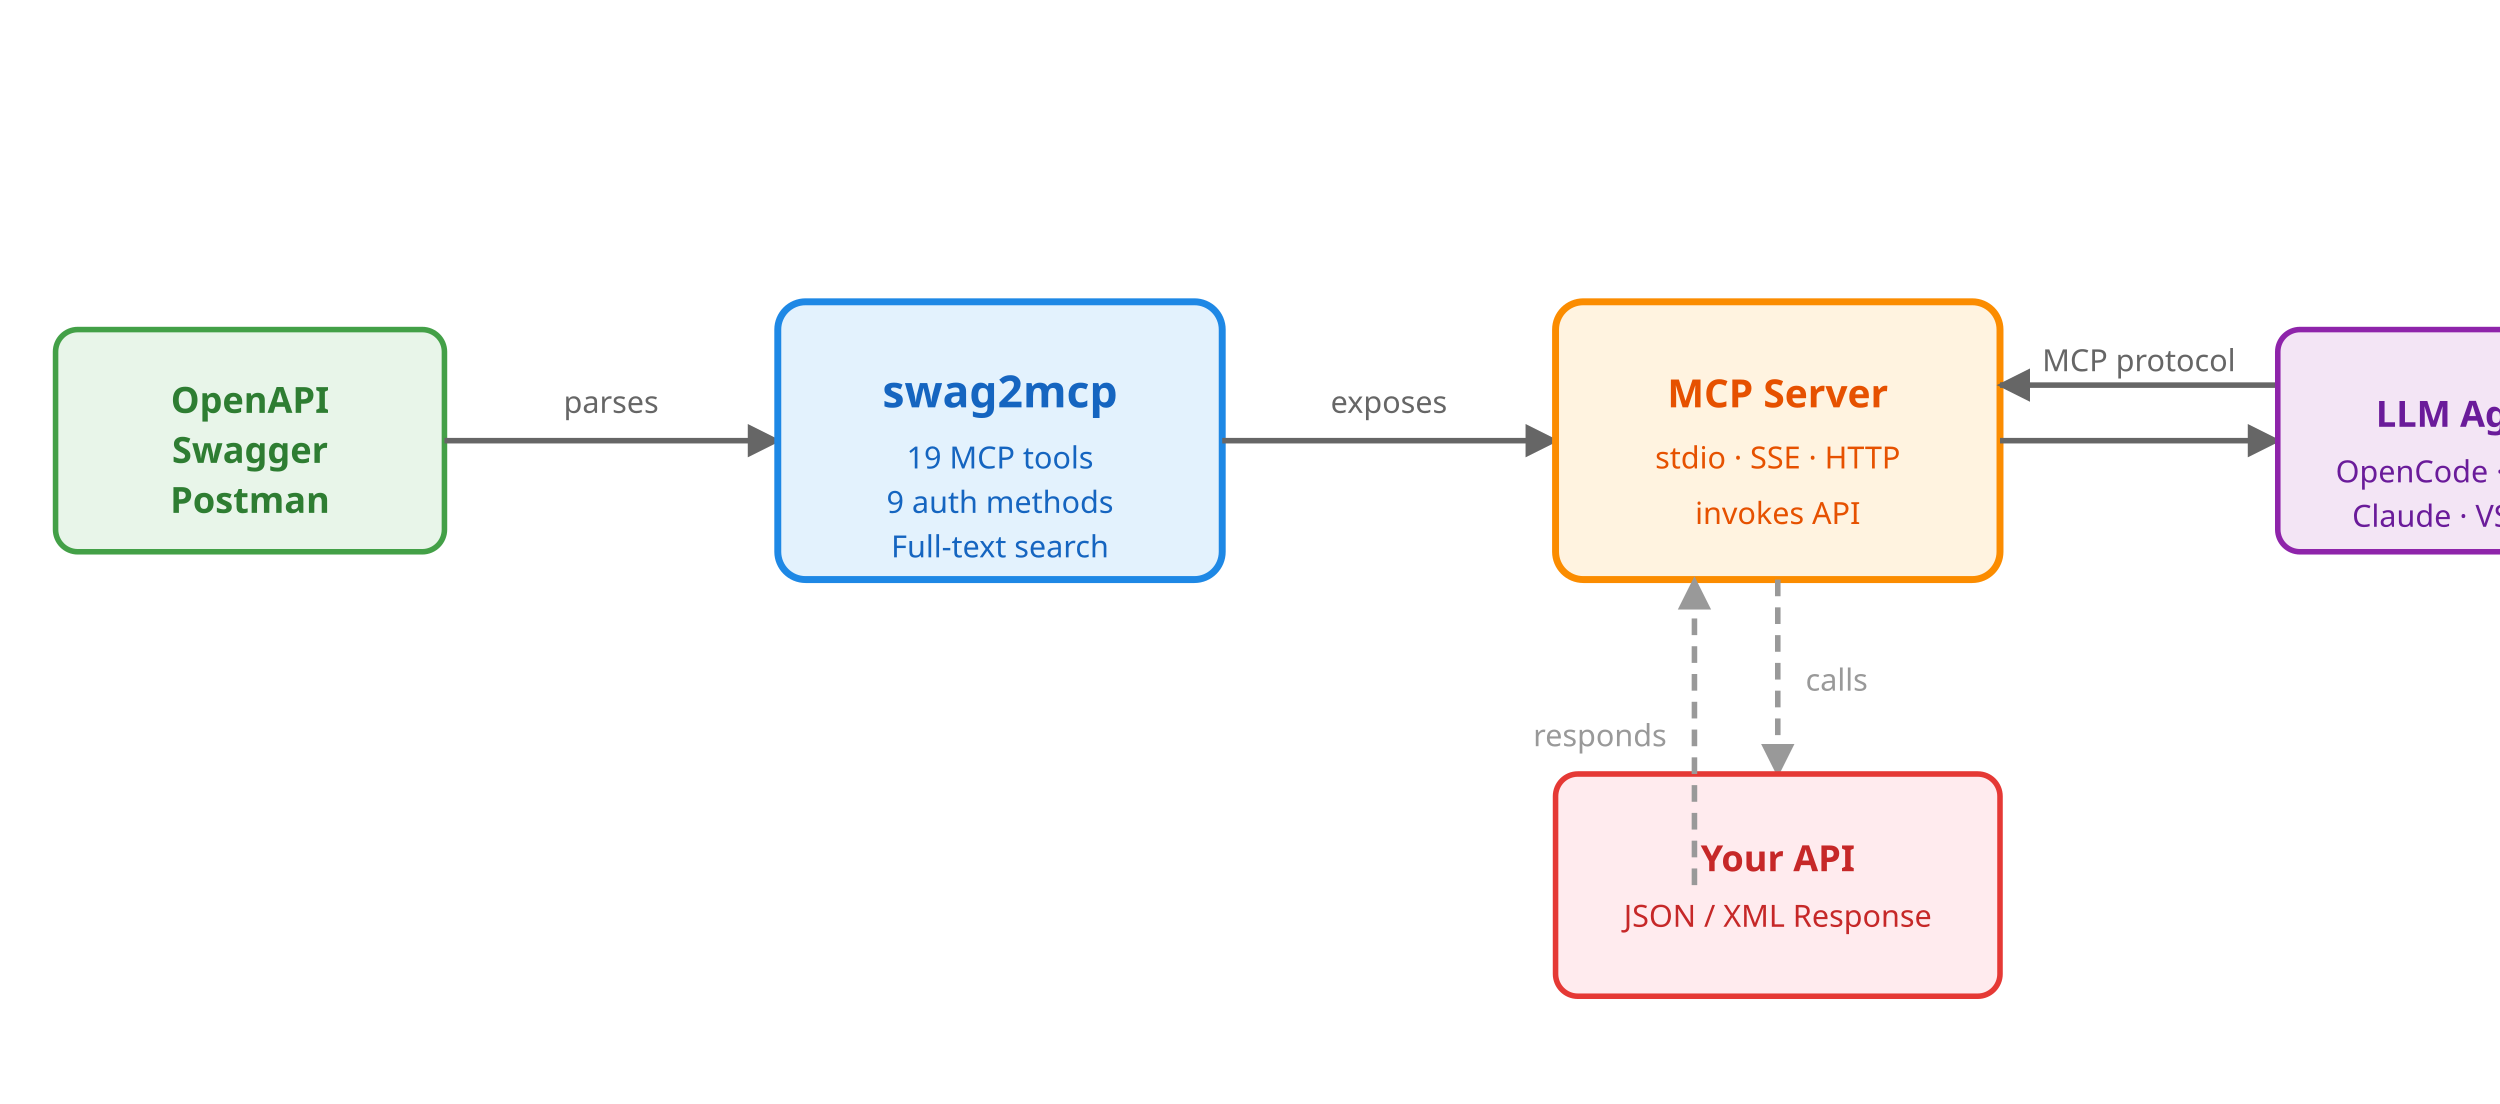
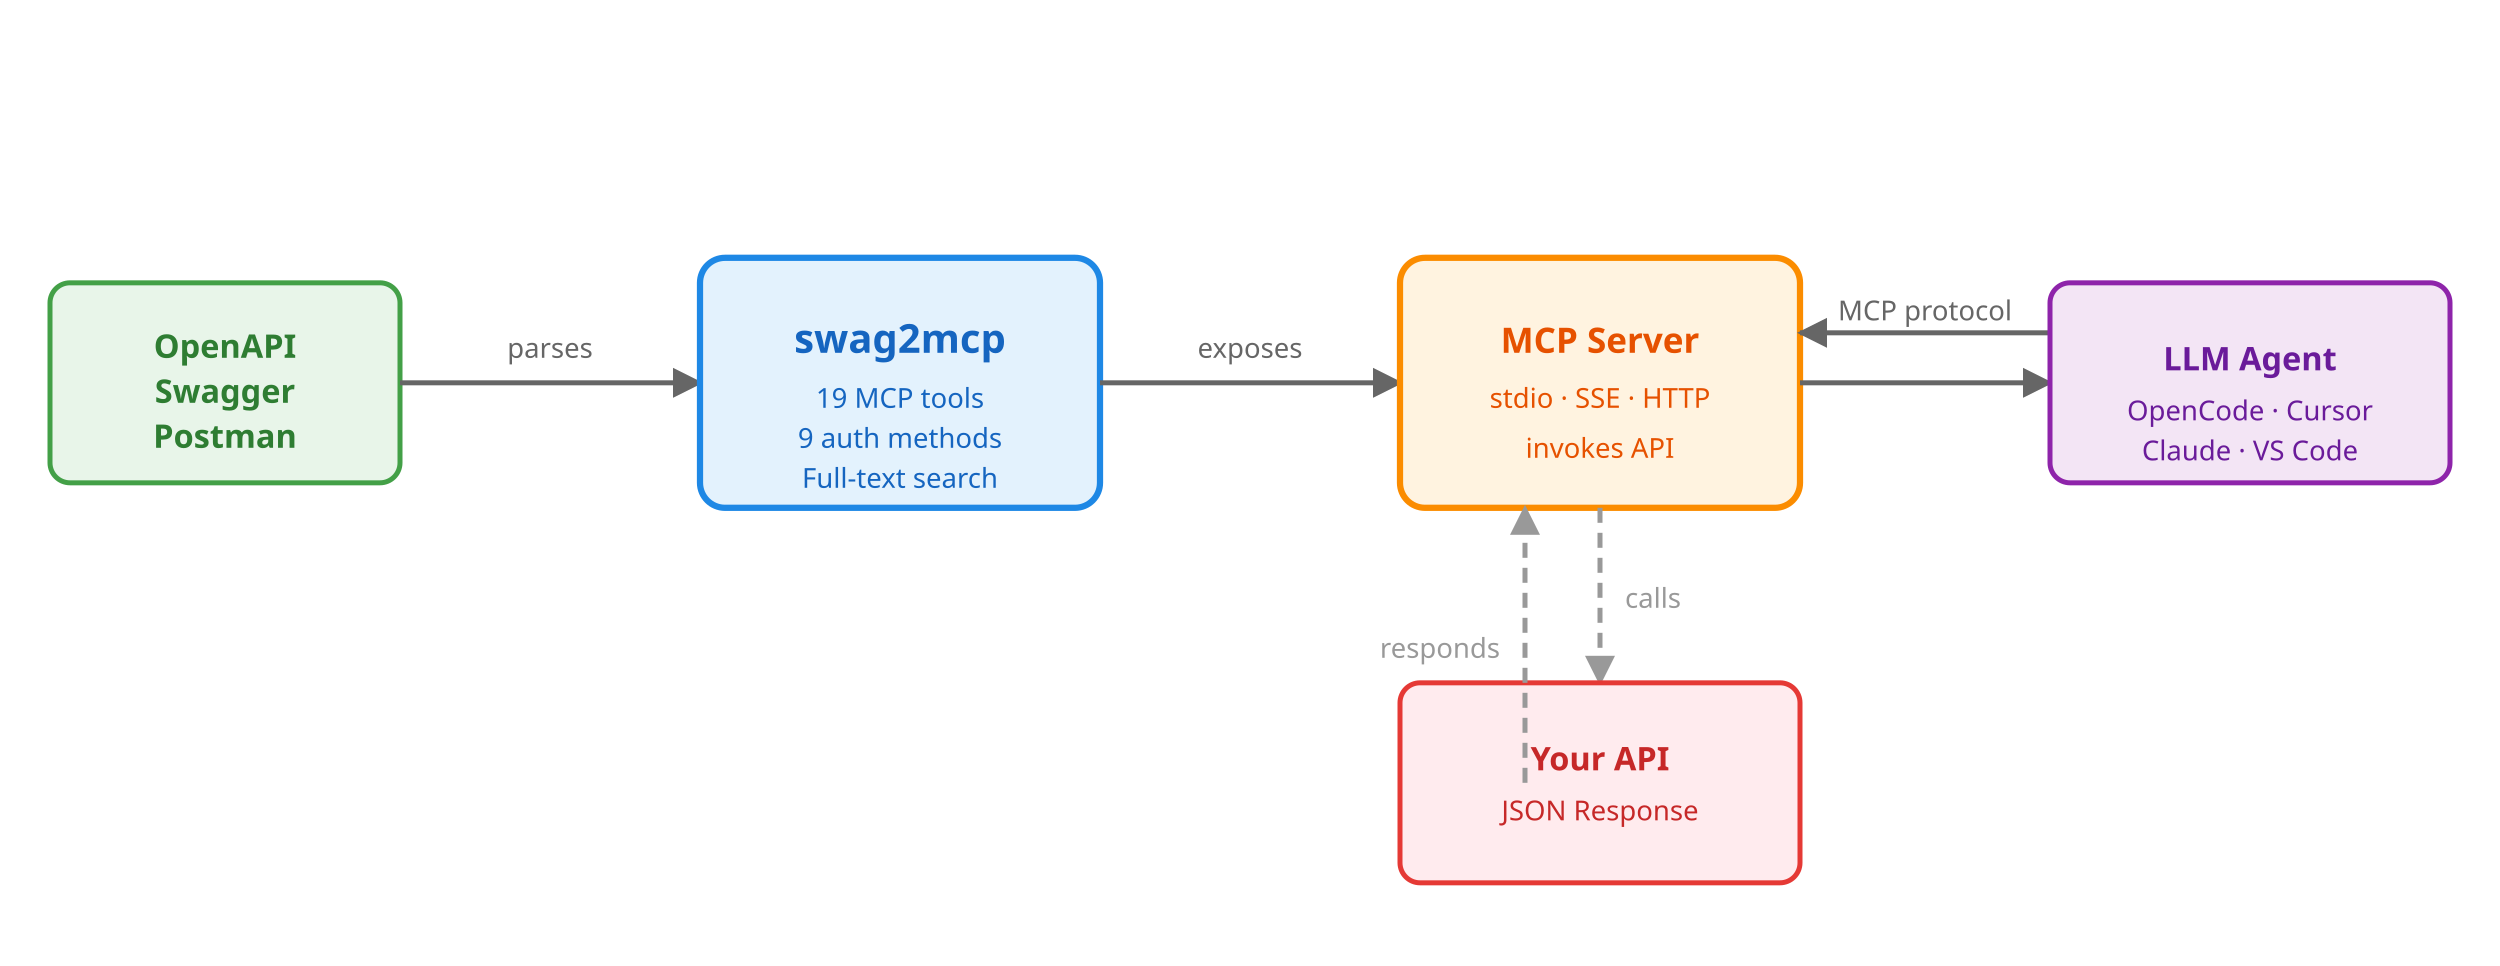
- <svg xmlns="http://www.w3.org/2000/svg" viewBox="0 0 900 320" width="700" height="309">
+ <svg xmlns="http://www.w3.org/2000/svg" viewBox="0 0 1000 320" width="800" height="309">
  <defs>
    <marker id="arrow" viewBox="0 0 10 10" refX="9" refY="5" markerWidth="6" markerHeight="6" orient="auto">
      <path d="M0,0 L10,5 L0,10 Z" fill="#666" />
    </marker>
    <marker id="arrow-dash" viewBox="0 0 10 10" refX="9" refY="5" markerWidth="6" markerHeight="6" orient="auto">
      <path d="M0,0 L10,5 L0,10 Z" fill="#999" />
    </marker>
  </defs>
  <rect x="20" y="80" width="140" height="80" rx="8" fill="#E8F5E9" stroke="#43A047" stroke-width="2" />
  <text x="90" y="110" text-anchor="middle" fill="#2E7D32" font-size="13" font-family="sans-serif" font-weight="bold">OpenAPI</text>
  <text x="90" y="128" text-anchor="middle" fill="#2E7D32" font-size="13" font-family="sans-serif" font-weight="bold">Swagger</text>
  <text x="90" y="146" text-anchor="middle" fill="#2E7D32" font-size="13" font-family="sans-serif" font-weight="bold">Postman</text>
  <line x1="160" y1="120" x2="280" y2="120" stroke="#666" stroke-width="2" marker-end="url(#arrow)" />
  <text x="220" y="110" text-anchor="middle" fill="#666" font-size="11" font-family="sans-serif">parses</text>
  <rect x="280" y="70" width="160" height="100" rx="10" fill="#E3F2FD" stroke="#1E88E5" stroke-width="2.5" />
  <text x="360" y="108" text-anchor="middle" fill="#1565C0" font-size="16" font-family="sans-serif" font-weight="bold">swag2mcp</text>
  <text x="360" y="130" text-anchor="middle" fill="#1565C0" font-size="11" font-family="sans-serif">19 MCP tools</text>
  <text x="360" y="146" text-anchor="middle" fill="#1565C0" font-size="11" font-family="sans-serif">9 auth methods</text>
  <text x="360" y="162" text-anchor="middle" fill="#1565C0" font-size="11" font-family="sans-serif">Full-text search</text>
  <line x1="440" y1="120" x2="560" y2="120" stroke="#666" stroke-width="2" marker-end="url(#arrow)" />
  <text x="500" y="110" text-anchor="middle" fill="#666" font-size="11" font-family="sans-serif">exposes</text>
  <rect x="560" y="70" width="160" height="100" rx="10" fill="#FFF3E0" stroke="#FB8C00" stroke-width="2.5" />
  <text x="640" y="108" text-anchor="middle" fill="#E65100" font-size="14" font-family="sans-serif" font-weight="bold">MCP Server</text>
  <text x="640" y="130" text-anchor="middle" fill="#E65100" font-size="11" font-family="sans-serif">stdio · SSE · HTTP</text>
  <text x="640" y="150" text-anchor="middle" fill="#E65100" font-size="11" font-family="sans-serif">invokes API</text>
  <line x1="640" y1="170" x2="640" y2="240" stroke="#999" stroke-width="2" stroke-dasharray="6,4" marker-end="url(#arrow-dash)" />
  <text x="650" y="210" fill="#999" font-size="11" font-family="sans-serif">calls</text>
  <rect x="560" y="240" width="160" height="80" rx="8" fill="#FFEBEE" stroke="#E53935" stroke-width="2" />
  <text x="640" y="275" text-anchor="middle" fill="#C62828" font-size="13" font-family="sans-serif" font-weight="bold">Your API</text>
-   <text x="640" y="295" text-anchor="middle" fill="#C62828" font-size="11" font-family="sans-serif">JSON / XML Response</text>
+   <text x="640" y="295" text-anchor="middle" fill="#C62828" font-size="11" font-family="sans-serif">JSON Response</text>
  <line x1="610" y1="280" x2="610" y2="170" stroke="#999" stroke-width="2" stroke-dasharray="6,4" marker-end="url(#arrow-dash)" />
  <text x="600" y="230" text-anchor="end" fill="#999" font-size="11" font-family="sans-serif">responds</text>
  <line x1="720" y1="120" x2="820" y2="120" stroke="#666" stroke-width="2" marker-end="url(#arrow)" />
  <line x1="820" y1="100" x2="720" y2="100" stroke="#666" stroke-width="2" marker-end="url(#arrow)" />
  <text x="770" y="95" text-anchor="middle" fill="#666" font-size="11" font-family="sans-serif">MCP protocol</text>
-   <rect x="820" y="80" width="140" height="80" rx="8" fill="#F3E5F5" stroke="#8E24AA" stroke-width="2" />
-   <text x="890" y="115" text-anchor="middle" fill="#6A1B9A" font-size="13" font-family="sans-serif" font-weight="bold">LLM Agent</text>
-   <text x="890" y="135" text-anchor="middle" fill="#6A1B9A" font-size="11" font-family="sans-serif">OpenCode · Cursor</text>
-   <text x="890" y="151" text-anchor="middle" fill="#6A1B9A" font-size="11" font-family="sans-serif">Claude · VS Code</text>
+   <rect x="820" y="80" width="160" height="80" rx="8" fill="#F3E5F5" stroke="#8E24AA" stroke-width="2" />
+   <text x="900" y="115" text-anchor="middle" fill="#6A1B9A" font-size="13" font-family="sans-serif" font-weight="bold">LLM Agent</text>
+   <text x="900" y="135" text-anchor="middle" fill="#6A1B9A" font-size="11" font-family="sans-serif">OpenCode · Cursor</text>
+   <text x="900" y="151" text-anchor="middle" fill="#6A1B9A" font-size="11" font-family="sans-serif">Claude · VS Code</text>
</svg>
